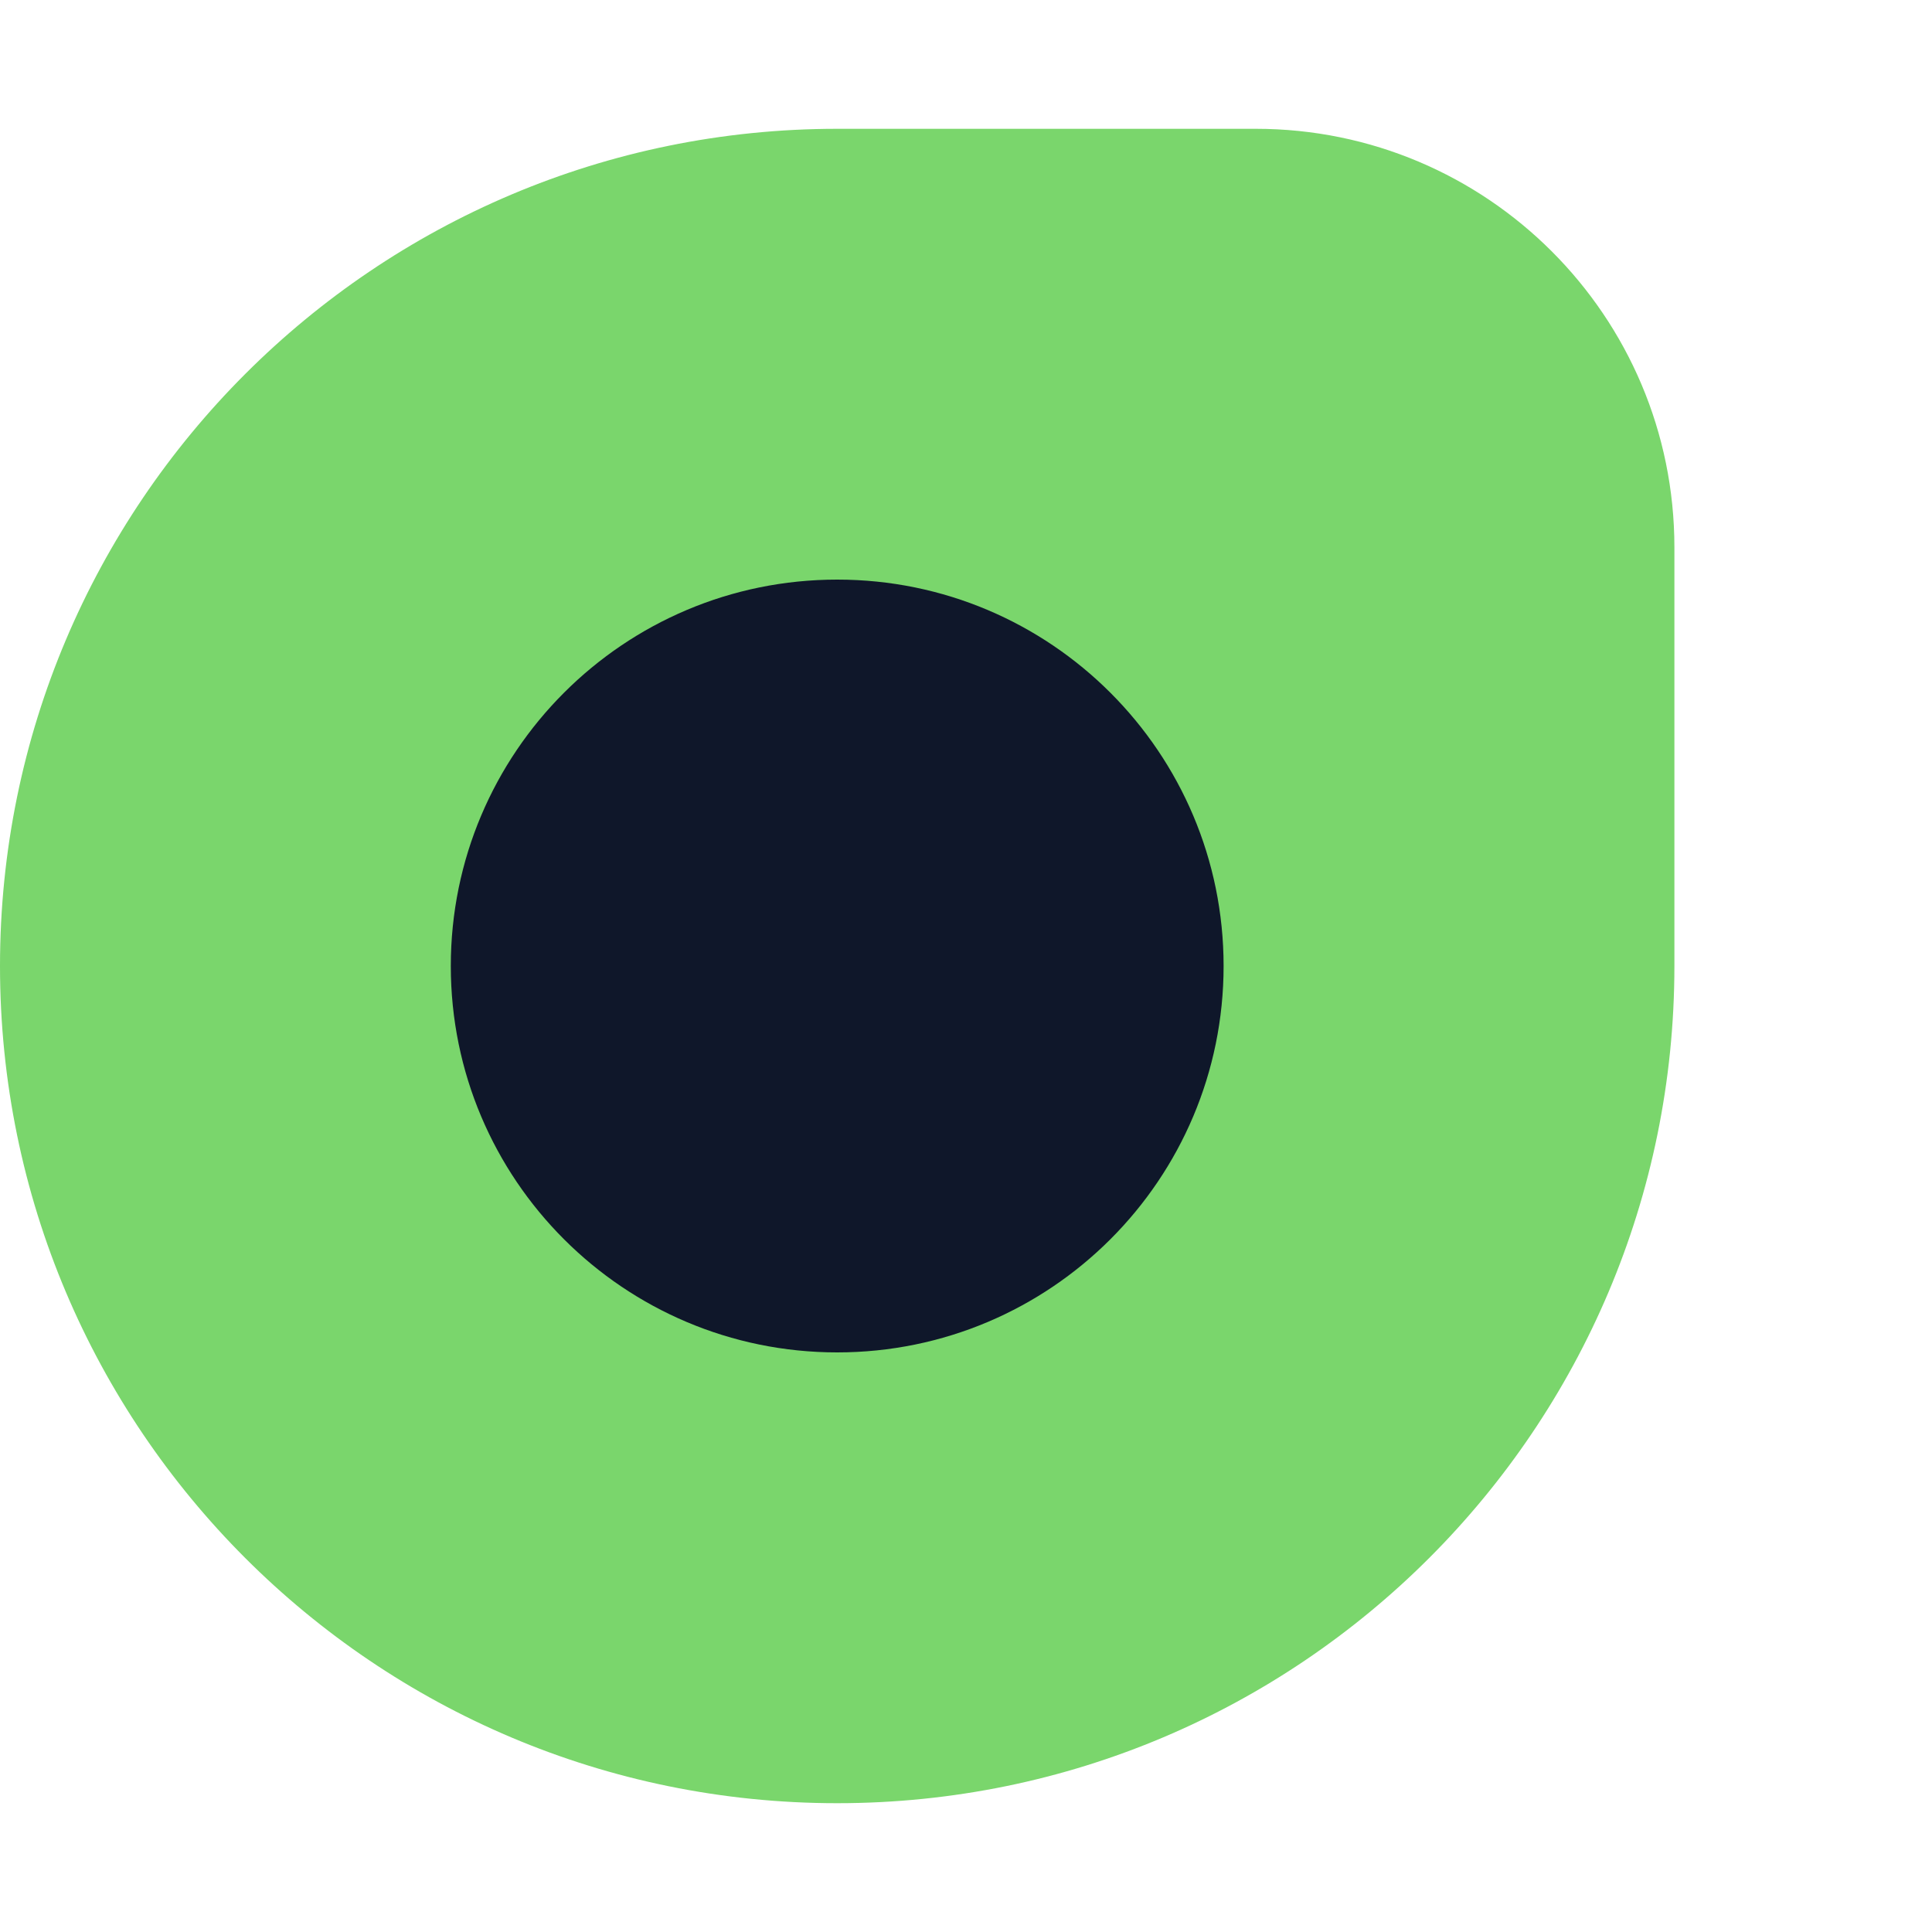
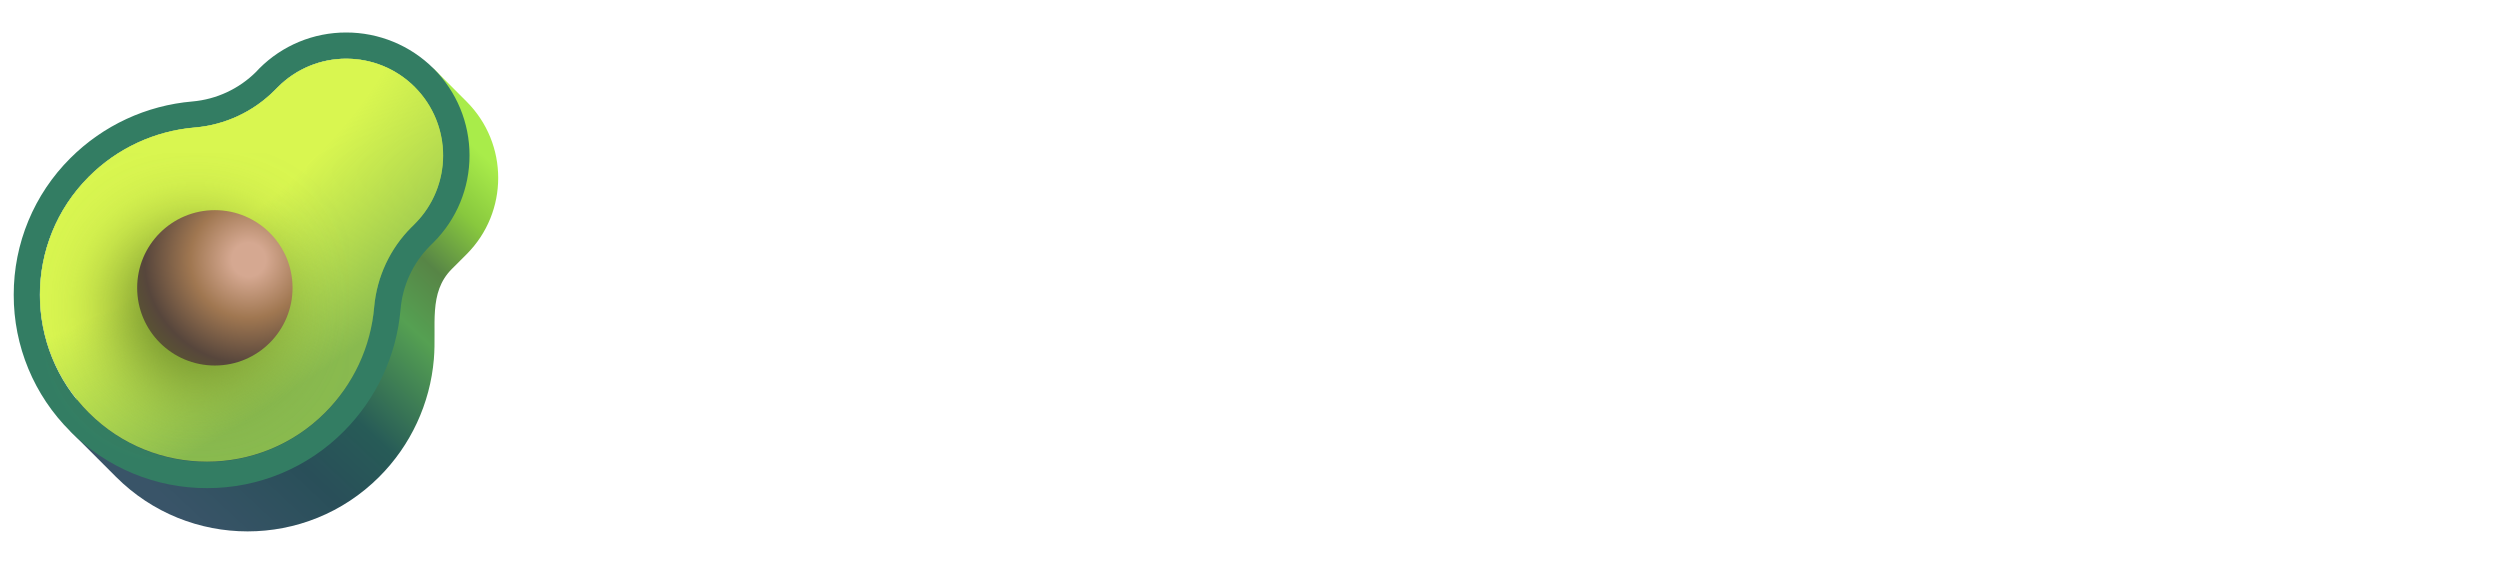
- <svg xmlns="http://www.w3.org/2000/svg" width="512" height="512" viewBox="0 0 30 30" fill="none">
-   <path d="M0 15C0 7.82 5.82 2 13 2H19.5C23.09 2 26 4.91 26 8.5V15C26 22.18 20.18 28 13 28C5.82 28 0 22.18 0 15Z" fill="#7AD66C" />
-   <path d="M19 15C19 18.314 16.314 21 13 21C9.686 21 7 18.314 7 15C7 11.686 9.686 9 13 9C16.314 9 19 11.686 19 15Z" fill="#0F172A" />
+ <svg xmlns="http://www.w3.org/2000/svg" width="133" height="30" fill="none">
+   <path fill="url(#a)" d="M23.082 19.105c.152-1.792-.313-3.527.957-4.797l.787-.786a5.744 5.744 0 0 0 0-8.115l-1.763-1.763-1.27 1.27a5.71 5.71 0 0 0-3.896 1.678l-.2.19a7.604 7.604 0 0 1-4.73 2.2A10.06 10.06 0 0 0 6.693 11.9a9.886 9.886 0 0 0-2.294 10.408l-.644.644 2.417 2.418a9.898 9.898 0 0 0 14 0 10.05 10.05 0 0 0 2.91-6.266Z" />
+   <path fill="#337D63" d="M18.419 3.123a5.15 5.15 0 0 1 3.64 8.787l-.18.18a6.809 6.809 0 0 0-1.972 4.247 9.056 9.056 0 0 1-2.616 5.63 8.865 8.865 0 0 1-6.285 2.607 8.865 8.865 0 0 1-6.285-2.607 8.88 8.88 0 0 1 0-12.56 9.033 9.033 0 0 1 5.63-2.616 6.809 6.809 0 0 0 4.247-1.972l.18-.18a5.102 5.102 0 0 1 3.64-1.516Zm0-1.394a6.511 6.511 0 0 0-4.626 1.915l-.17.18a5.48 5.48 0 0 1-3.385 1.574 10.439 10.439 0 0 0-6.493 3.014 10.227 10.227 0 0 0-3.015 7.27 10.21 10.21 0 0 0 3.015 7.271 10.21 10.21 0 0 0 7.27 3.015 10.21 10.21 0 0 0 7.27-3.015 10.473 10.473 0 0 0 3.025-6.493 5.404 5.404 0 0 1 1.573-3.384l.18-.18a6.512 6.512 0 0 0 1.915-4.626 6.511 6.511 0 0 0-1.915-4.626 6.572 6.572 0 0 0-4.644-1.915Z" />
+   <path fill="#89BA4F" d="m21.888 12.09.18-.18a5.15 5.15 0 0 0 0-7.28 5.15 5.15 0 0 0-7.28 0l-.18.18a6.809 6.809 0 0 1-4.246 1.972A9.033 9.033 0 0 0 4.73 9.398a8.88 8.88 0 0 0 0 12.56 8.88 8.88 0 0 0 12.56 0 9.034 9.034 0 0 0 2.616-5.63 6.87 6.87 0 0 1 1.981-4.238Z" />
+   <path fill="url(#b)" d="m21.888 12.09.18-.18a5.15 5.15 0 0 0 0-7.28 5.15 5.15 0 0 0-7.28 0l-.18.18a6.809 6.809 0 0 1-4.246 1.972A9.033 9.033 0 0 0 4.73 9.398a8.88 8.88 0 0 0 0 12.56 8.88 8.88 0 0 0 12.56 0 9.034 9.034 0 0 0 2.616-5.63 6.87 6.87 0 0 1 1.981-4.238Z" />
+   <g filter="url(#c)">
+     <path fill="#6A8729" d="M10.402 20.446a4.133 4.133 0 1 0 0-8.266 4.133 4.133 0 0 0 0 8.266Z" />
+   </g>
+   <path fill="url(#d)" d="M11.43 19.446a4.133 4.133 0 1 0 0-8.266 4.133 4.133 0 0 0 0 8.266Z" />
+   <path class="dark:fill-white fill-slate-900" d="m40.198 23 4.466-14.344h3.872L53.002 23H49.57l-1.848-7.26a261.57 261.57 0 0 0-.572-2.288c-.205-.807-.396-1.584-.572-2.332h-.088l-.55 2.332c-.19.807-.381 1.57-.572 2.288L43.498 23h-3.3Zm2.948-3.41v-2.53h6.864v2.53h-6.864ZM57.987 23l-4.114-10.912h3.256l1.716 5.148c.176.543.345 1.093.506 1.65.162.557.323 1.13.484 1.716h.088c.162-.587.316-1.159.462-1.716.162-.557.33-1.107.506-1.65l1.716-5.148h3.102L61.705 23h-3.718Zm14.996.264c-.954 0-1.856-.22-2.706-.66a5.402 5.402 0 0 1-2.068-1.958c-.528-.865-.792-1.9-.792-3.102 0-1.203.264-2.23.792-3.08.528-.865 1.217-1.518 2.068-1.958a5.658 5.658 0 0 1 2.706-.682c.953 0 1.855.227 2.706.682.85.44 1.54 1.093 2.068 1.958.528.85.792 1.877.792 3.08s-.264 2.237-.792 3.102a5.402 5.402 0 0 1-2.068 1.958c-.85.44-1.753.66-2.706.66Zm0-2.618c.498 0 .91-.125 1.232-.374.337-.25.587-.609.748-1.078.176-.47.264-1.02.264-1.65 0-.63-.088-1.18-.264-1.65-.161-.47-.41-.829-.748-1.078-.323-.25-.734-.374-1.232-.374-.499 0-.917.125-1.254.374-.323.25-.572.609-.748 1.078-.161.47-.242 1.02-.242 1.65 0 .63.08 1.18.242 1.65.176.47.425.829.748 1.078.337.25.755.374 1.254.374Zm14.137 2.618c-1.144 0-2.178-.22-3.102-.66a5.4 5.4 0 0 1-2.178-1.958c-.528-.865-.792-1.9-.792-3.102 0-1.203.294-2.23.88-3.08a5.55 5.55 0 0 1 2.31-1.958 7.256 7.256 0 0 1 3.124-.682c.866 0 1.65.14 2.354.418.704.264 1.284.616 1.738 1.056L89.958 15.3a4.955 4.955 0 0 0-1.232-.638 3.28 3.28 0 0 0-1.188-.22c-.616 0-1.166.125-1.65.374-.484.25-.858.609-1.122 1.078-.264.47-.396 1.02-.396 1.65 0 .63.125 1.18.374 1.65.264.47.624.829 1.078 1.078.47.25 1.005.374 1.606.374.572 0 1.093-.103 1.562-.308a7.105 7.105 0 0 0 1.32-.726l1.298 2.046a6.486 6.486 0 0 1-2.178 1.21 7.285 7.285 0 0 1-2.31.396Zm10.574 0c-.734 0-1.372-.147-1.914-.44a3.2 3.2 0 0 1-1.232-1.188 3.236 3.236 0 0 1-.44-1.672c0-1.217.55-2.149 1.65-2.794 1.114-.645 2.962-1.041 5.544-1.188a1.788 1.788 0 0 0-.33-.858c-.176-.235-.433-.41-.77-.528-.323-.132-.734-.198-1.232-.198a4.34 4.34 0 0 0-1.056.132c-.352.073-.719.19-1.1.352-.367.147-.756.323-1.166.528l-1.144-2.112c.498-.293 1.019-.55 1.562-.77.557-.22 1.129-.389 1.716-.506a8.492 8.492 0 0 1 1.826-.198c1.026 0 1.906.183 2.64.55a3.714 3.714 0 0 1 1.694 1.628c.396.719.594 1.635.594 2.75V23h-2.64l-.242-1.232h-.088a9.1 9.1 0 0 1-1.804 1.056c-.66.293-1.35.44-2.068.44Zm1.034-2.508c.484 0 .938-.095 1.364-.286a6.939 6.939 0 0 0 1.21-.748v-1.804c-1.071.059-1.907.169-2.508.33-.587.161-.998.367-1.232.616-.235.25-.352.535-.352.858 0 .22.058.41.176.572.132.161.308.279.528.352.234.073.506.11.814.11Zm12.861 2.508c-1.379 0-2.493-.506-3.344-1.518-.836-1.027-1.254-2.427-1.254-4.202 0-1.188.22-2.207.66-3.058.455-.85 1.041-1.503 1.76-1.958.719-.47 1.467-.704 2.244-.704.601 0 1.122.103 1.562.308.44.205.836.491 1.188.858h.088l-.154-1.694V7.578h3.234V23h-2.64l-.242-1.122h-.066a5.163 5.163 0 0 1-1.408.99 3.601 3.601 0 0 1-1.628.396Zm.836-2.64c.367 0 .704-.073 1.012-.22.323-.161.623-.425.902-.792V15.19a2.577 2.577 0 0 0-.902-.55 2.463 2.463 0 0 0-.924-.176c-.396 0-.763.11-1.1.33-.337.22-.609.557-.814 1.012-.191.44-.286 1.005-.286 1.694 0 1.07.183 1.863.55 2.376.367.499.887.748 1.562.748Zm13.323 2.64a5.81 5.81 0 0 1-2.706-.66 5.407 5.407 0 0 1-2.068-1.958c-.528-.865-.792-1.9-.792-3.102 0-1.203.264-2.23.792-3.08.528-.865 1.218-1.518 2.068-1.958a5.66 5.66 0 0 1 2.706-.682c.954 0 1.856.227 2.706.682.851.44 1.54 1.093 2.068 1.958.528.85.792 1.877.792 3.08s-.264 2.237-.792 3.102a5.4 5.4 0 0 1-2.068 1.958c-.85.44-1.752.66-2.706.66Zm0-2.618c.499 0 .91-.125 1.232-.374.338-.25.587-.609.748-1.078.176-.47.264-1.02.264-1.65 0-.63-.088-1.18-.264-1.65-.161-.47-.41-.829-.748-1.078-.322-.25-.733-.374-1.232-.374-.498 0-.916.125-1.254.374-.322.25-.572.609-.748 1.078-.161.47-.242 1.02-.242 1.65 0 .63.081 1.18.242 1.65.176.47.426.829.748 1.078.338.25.756.374 1.254.374Z" />
+   <defs>
+     <radialGradient id="b" cx="0" cy="0" r="1" gradientTransform="rotate(56.839 -5.035 9.684) scale(19.0627 51.6966)" gradientUnits="userSpaceOnUse">
+       <stop offset=".351" stop-color="#D9F650" />
+       <stop offset=".815" stop-color="#DEFB4F" stop-opacity="0" />
+     </radialGradient>
+     <radialGradient id="d" cx="0" cy="0" r="1" gradientTransform="rotate(140.505 4.135 9.282) scale(6.98636)" gradientUnits="userSpaceOnUse">
+       <stop offset=".129" stop-color="#D5A891" />
+       <stop offset=".444" stop-color="#A07751" />
+       <stop offset=".792" stop-color="#57463C" />
+       <stop offset=".983" stop-color="#5B5830" />
+     </radialGradient>
+     <linearGradient id="a" x1="26.504" x2="9.261" y1="8.602" y2="27.086" gradientUnits="userSpaceOnUse">
+       <stop offset=".011" stop-color="#A9EC4A" />
+       <stop offset=".13" stop-color="#88C83E" />
+       <stop offset=".257" stop-color="#578546" />
+       <stop offset=".38" stop-color="#55A052" />
+       <stop offset=".601" stop-color="#275B57" />
+       <stop offset=".751" stop-color="#294F59" />
+       <stop offset="1" stop-color="#395468" />
+     </linearGradient>
+     <filter id="c" width="16.266" height="16.266" x="2.27" y="8.18" color-interpolation-filters="sRGB" filterUnits="userSpaceOnUse">
+       <feFlood flood-opacity="0" result="BackgroundImageFix" />
+       <feBlend in="SourceGraphic" in2="BackgroundImageFix" result="shape" />
+       <feGaussianBlur result="effect1_foregroundBlur_3212_30010" stdDeviation="2" />
+     </filter>
+   </defs>
</svg>
